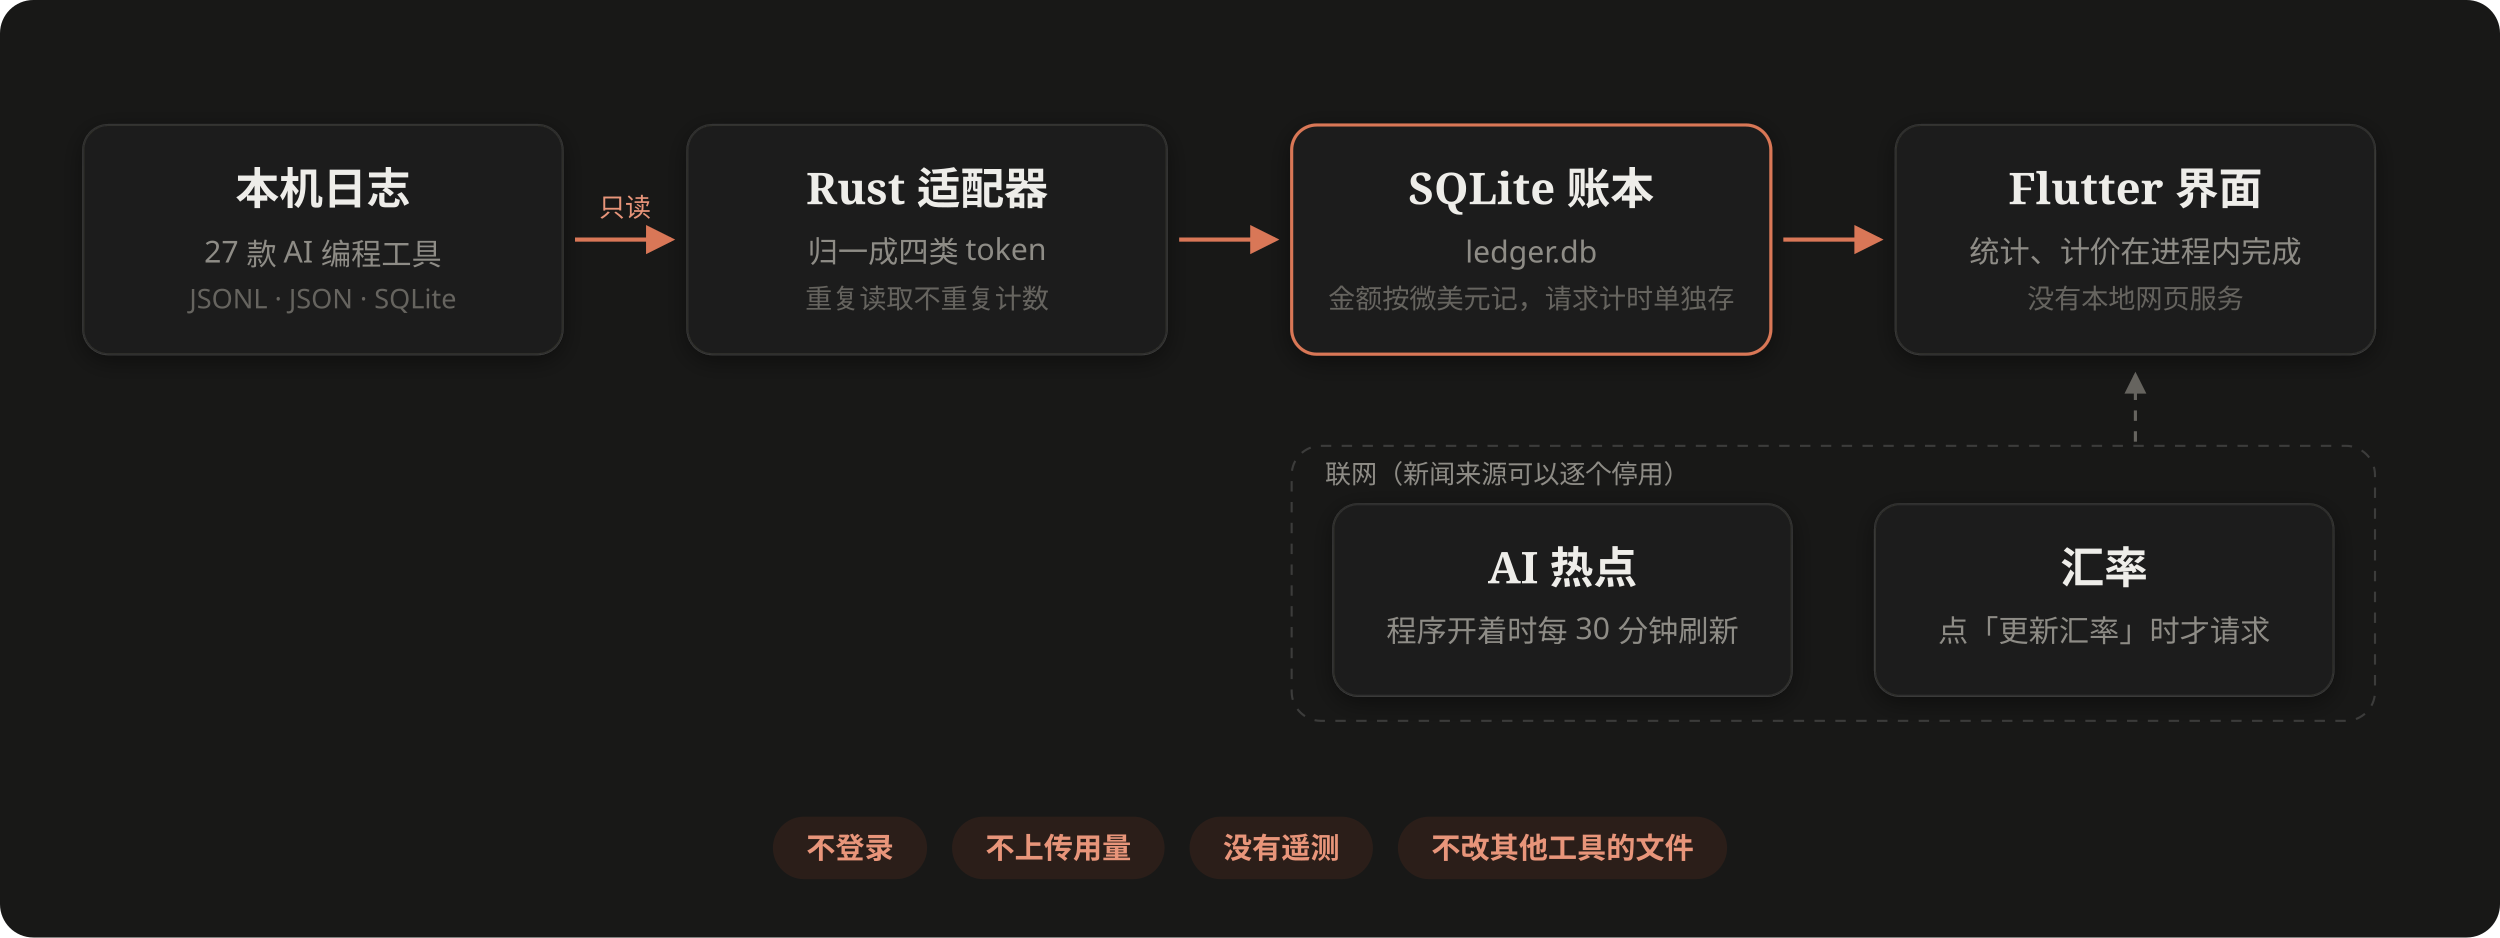
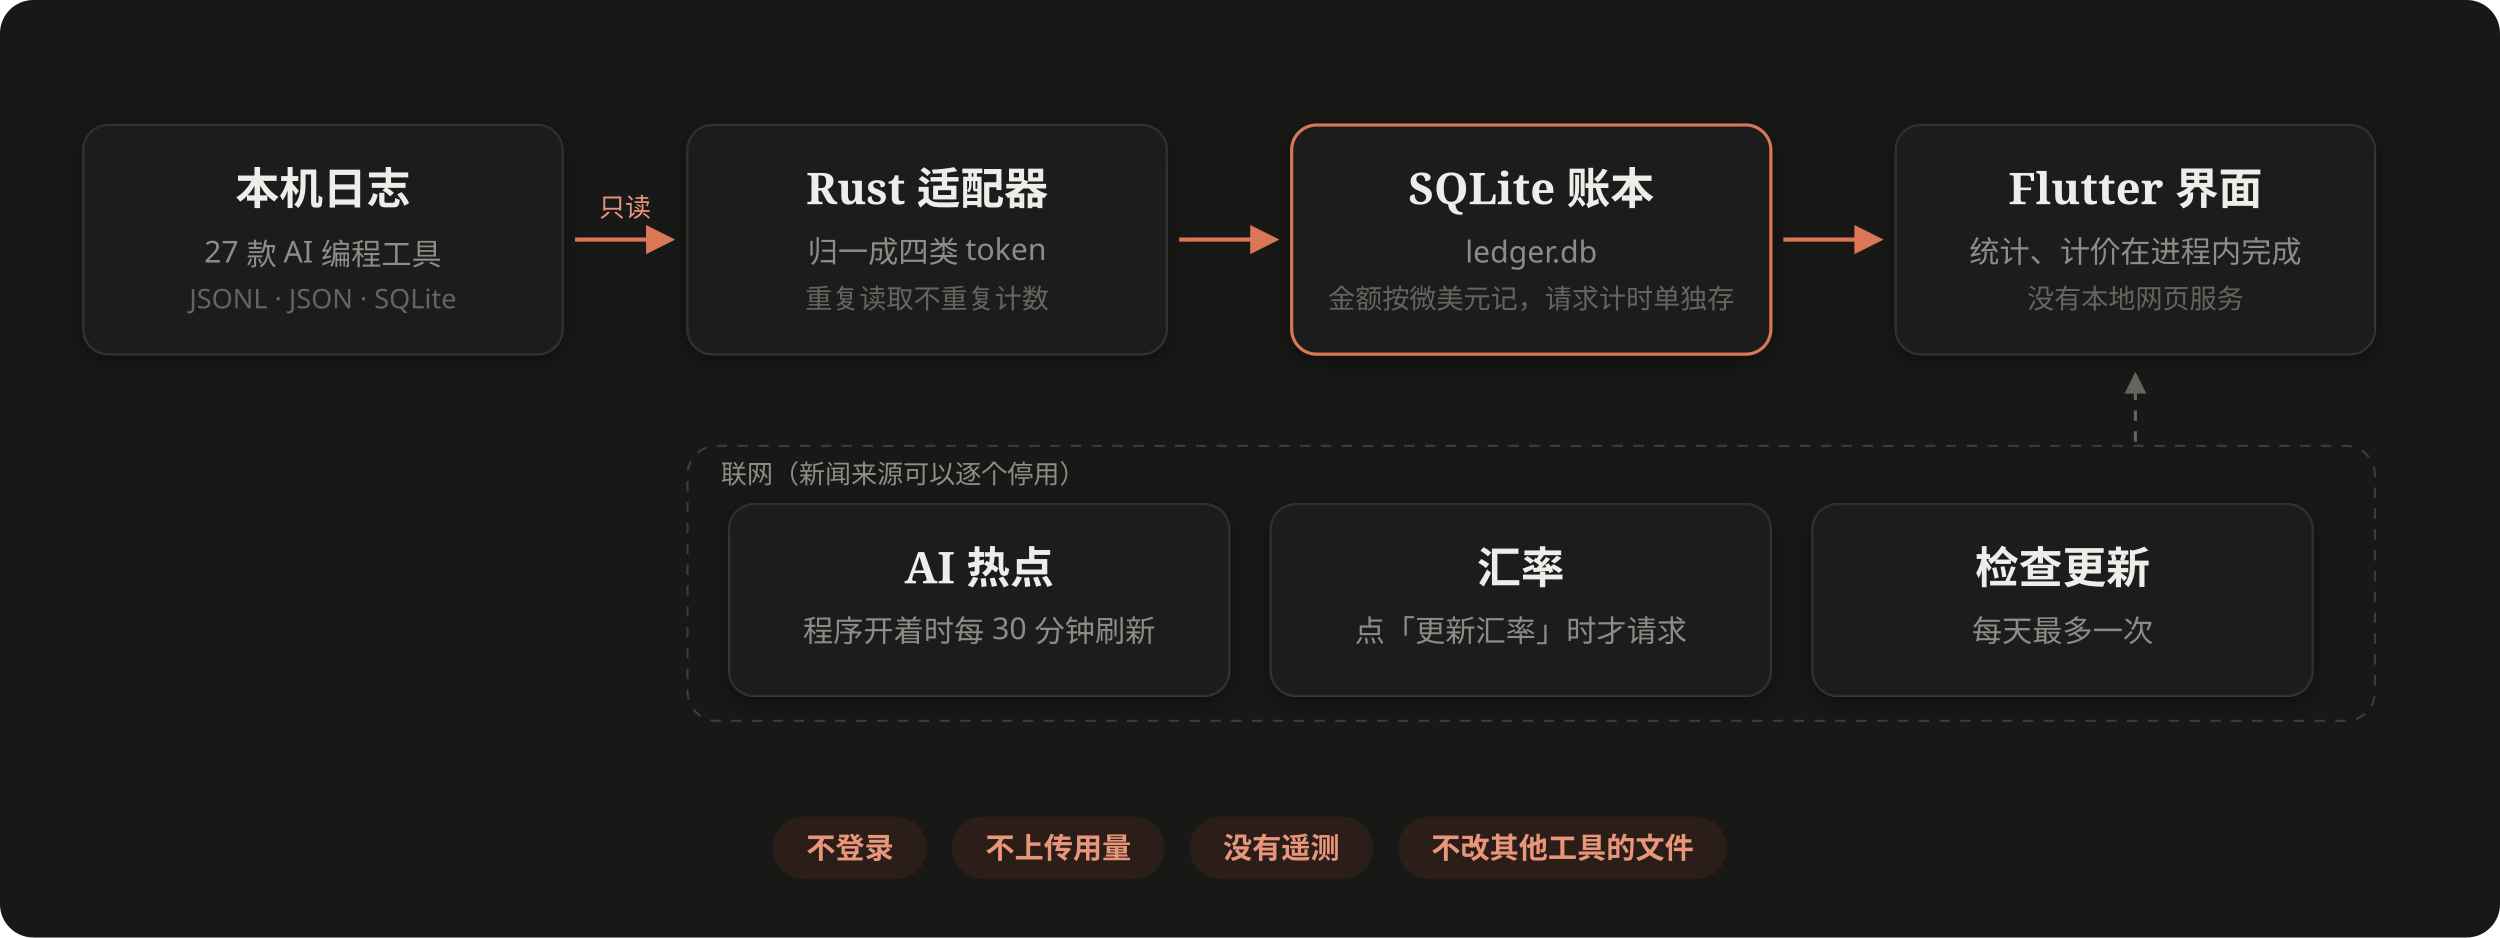
<svg xmlns="http://www.w3.org/2000/svg" viewBox="0 0 1200 450" width="1200" height="450" role="img">
  <rect width="1200" height="450" rx="16" fill="#181817" />
  <defs>
    <marker id="hA" viewBox="0 0 10 10" refX="8.5" refY="5" markerWidth="7" markerHeight="7" orient="auto-start-reverse">
      <path d="M0 0L10 5L0 10z" fill="#d97757" />
    </marker>
    <marker id="mA" viewBox="0 0 10 10" refX="8.5" refY="5" markerWidth="7" markerHeight="7" orient="auto-start-reverse">
      <path d="M0 0L10 5L0 10z" fill="#66645f" />
    </marker>
    <filter id="sA" x="-10%" y="-20%" width="120%" height="150%">
      <feDropShadow dx="0" dy="3" stdDeviation="6" flood-color="#000" flood-opacity="0.45" />
    </filter>
  </defs>
  <rect x="40" y="60" width="230" height="110" rx="12" fill="#1e1e1c" stroke="rgba(255,255,255,.08)" stroke-width="1" filter="url(#sA)" />
  <text x="155" y="98" text-anchor="middle" font-family="'Noto Serif SC','Source Han Serif SC','Songti SC',Georgia,serif" font-size="21" font-weight="600" fill="#eeede9">本机日志</text>
  <text x="155" y="126" text-anchor="middle" font-family="'Segoe UI','Microsoft YaHei','PingFang SC','Noto Sans SC',sans-serif" font-size="14.5" fill="#8e8c86">27 款 AI 编程工具</text>
  <text x="155" y="148" text-anchor="middle" font-family="'Segoe UI','Microsoft YaHei','PingFang SC','Noto Sans SC',sans-serif" font-size="13" fill="#66645f">JSONL · JSON · SQLite</text>
  <rect x="330" y="60" width="230" height="110" rx="12" fill="#1e1e1c" stroke="rgba(255,255,255,.08)" stroke-width="1" filter="url(#sA)" />
  <text x="445" y="98" text-anchor="middle" font-family="'Noto Serif SC','Source Han Serif SC','Songti SC',Georgia,serif" font-size="21" font-weight="600" fill="#eeede9">Rust 适配器</text>
  <text x="445" y="126" text-anchor="middle" font-family="'Segoe UI','Microsoft YaHei','PingFang SC','Noto Sans SC',sans-serif" font-size="14.5" fill="#8e8c86">归一成四类 token</text>
  <text x="445" y="148" text-anchor="middle" font-family="'Segoe UI','Microsoft YaHei','PingFang SC','Noto Sans SC',sans-serif" font-size="13" fill="#66645f">重复读取不重复计数</text>
  <rect x="620" y="60" width="230" height="110" rx="12" fill="#1e1e1c" stroke="#d97757" stroke-width="1.5" filter="url(#sA)" />
  <text x="735" y="98" text-anchor="middle" font-family="'Noto Serif SC','Source Han Serif SC','Songti SC',Georgia,serif" font-size="21" font-weight="600" fill="#eeede9">SQLite 账本</text>
  <text x="735" y="126" text-anchor="middle" font-family="'Segoe UI','Microsoft YaHei','PingFang SC','Noto Sans SC',sans-serif" font-size="14.5" fill="#8e8c86">ledger.db</text>
  <text x="735" y="148" text-anchor="middle" font-family="'Segoe UI','Microsoft YaHei','PingFang SC','Noto Sans SC',sans-serif" font-size="13" fill="#66645f">金额按微美元记，请求计时单独存</text>
  <rect x="910" y="60" width="230" height="110" rx="12" fill="#1e1e1c" stroke="rgba(255,255,255,.08)" stroke-width="1" filter="url(#sA)" />
  <text x="1025" y="98" text-anchor="middle" font-family="'Noto Serif SC','Source Han Serif SC','Songti SC',Georgia,serif" font-size="21" font-weight="600" fill="#eeede9">Flutter 界面</text>
  <text x="1025" y="126" text-anchor="middle" font-family="'Segoe UI','Microsoft YaHei','PingFang SC','Noto Sans SC',sans-serif" font-size="14.5" fill="#8e8c86">统计、计价在进程内完成</text>
  <text x="1025" y="148" text-anchor="middle" font-family="'Segoe UI','Microsoft YaHei','PingFang SC','Noto Sans SC',sans-serif" font-size="13" fill="#66645f">没有本地网页服务</text>
  <path d="M276 115H322" fill="none" stroke="#d97757" stroke-width="2" marker-end="url(#hA)" />
  <text x="300" y="104" text-anchor="middle" font-family="'Segoe UI','Microsoft YaHei','PingFang SC','Noto Sans SC',sans-serif" font-size="12.5" fill="#e8957a">只读</text>
  <path d="M566 115H612" fill="none" stroke="#d97757" stroke-width="2" marker-end="url(#hA)" />
  <path d="M856 115H902" fill="none" stroke="#d97757" stroke-width="2" marker-end="url(#hA)" />
-   <rect x="620" y="214" width="520" height="132" rx="14" fill="none" stroke="rgba(255,255,255,.16)" stroke-dasharray="5 5" />
-   <text x="636" y="232" font-family="'Segoe UI','Microsoft YaHei','PingFang SC','Noto Sans SC',sans-serif" font-size="12.5" fill="#8e8c86">联网（新闻来源可以逐个停用）</text>
-   <rect x="640" y="242" width="220" height="92" rx="12" fill="#1e1e1c" stroke="rgba(255,255,255,.08)" stroke-width="1" filter="url(#sA)" />
-   <text x="750" y="280" text-anchor="middle" font-family="'Noto Serif SC','Source Han Serif SC','Songti SC',Georgia,serif" font-size="21" font-weight="600" fill="#eeede9">AI 热点</text>
-   <text x="750" y="308" text-anchor="middle" font-family="'Segoe UI','Microsoft YaHei','PingFang SC','Noto Sans SC',sans-serif" font-size="14.5" fill="#8e8c86">程序开着时每 30 分钟刷新</text>
-   <rect x="900" y="242" width="220" height="92" rx="12" fill="#1e1e1c" stroke="rgba(255,255,255,.08)" stroke-width="1" filter="url(#sA)" />
-   <text x="1010" y="280" text-anchor="middle" font-family="'Noto Serif SC','Source Han Serif SC','Songti SC',Georgia,serif" font-size="21" font-weight="600" fill="#eeede9">汇率</text>
-   <text x="1010" y="308" text-anchor="middle" font-family="'Segoe UI','Microsoft YaHei','PingFang SC','Noto Sans SC',sans-serif" font-size="14.5" fill="#8e8c86">点「更新汇率」时才请求</text>
+   <rect x="330" y="214" width="810" height="132" rx="14" fill="none" stroke="rgba(255,255,255,.16)" stroke-dasharray="5 5" />
+   <text x="346" y="232" font-family="'Segoe UI','Microsoft YaHei','PingFang SC','Noto Sans SC',sans-serif" font-size="12.5" fill="#8e8c86">联网（新闻来源可以逐个停用）</text>
+   <rect x="350" y="242" width="240" height="92" rx="12" fill="#1e1e1c" stroke="rgba(255,255,255,.08)" stroke-width="1" filter="url(#sA)" />
+   <text x="470" y="280" text-anchor="middle" font-family="'Noto Serif SC','Source Han Serif SC','Songti SC',Georgia,serif" font-size="21" font-weight="600" fill="#eeede9">AI 热点</text>
+   <text x="470" y="308" text-anchor="middle" font-family="'Segoe UI','Microsoft YaHei','PingFang SC','Noto Sans SC',sans-serif" font-size="14.5" fill="#8e8c86">程序开着时每 30 分钟刷新</text>
+   <rect x="610" y="242" width="240" height="92" rx="12" fill="#1e1e1c" stroke="rgba(255,255,255,.08)" stroke-width="1" filter="url(#sA)" />
+   <text x="730" y="280" text-anchor="middle" font-family="'Noto Serif SC','Source Han Serif SC','Songti SC',Georgia,serif" font-size="21" font-weight="600" fill="#eeede9">汇率</text>
+   <text x="730" y="308" text-anchor="middle" font-family="'Segoe UI','Microsoft YaHei','PingFang SC','Noto Sans SC',sans-serif" font-size="14.5" fill="#8e8c86">点「更新汇率」时才请求</text>
+   <rect x="870" y="242" width="240" height="92" rx="12" fill="#1e1e1c" stroke="rgba(255,255,255,.08)" stroke-width="1" filter="url(#sA)" />
+   <text x="990" y="280" text-anchor="middle" font-family="'Noto Serif SC','Source Han Serif SC','Songti SC',Georgia,serif" font-size="21" font-weight="600" fill="#eeede9">检查更新</text>
+   <text x="990" y="308" text-anchor="middle" font-family="'Segoe UI','Microsoft YaHei','PingFang SC','Noto Sans SC',sans-serif" font-size="14.5" fill="#8e8c86">每天最多一次</text>
  <path d="M1025 212V180" fill="none" stroke="#66645f" stroke-width="1.5" stroke-dasharray="5 5" marker-end="url(#mA)" />
  <rect x="371" y="392" width="74" height="30" rx="15" fill="#2b1e19" />
  <text x="408" y="412" text-anchor="middle" font-family="'Segoe UI','Microsoft YaHei','PingFang SC','Noto Sans SC',sans-serif" font-size="14" font-weight="600" fill="#e8957a">不登录</text>
  <rect x="457" y="392" width="102" height="30" rx="15" fill="#2b1e19" />
  <text x="508" y="412" text-anchor="middle" font-family="'Segoe UI','Microsoft YaHei','PingFang SC','Noto Sans SC',sans-serif" font-size="14" font-weight="600" fill="#e8957a">不上传用量</text>
  <rect x="571" y="392" width="88" height="30" rx="15" fill="#2b1e19" />
  <text x="615" y="412" text-anchor="middle" font-family="'Segoe UI','Microsoft YaHei','PingFang SC','Noto Sans SC',sans-serif" font-size="14" font-weight="600" fill="#e8957a">没有遥测</text>
  <rect x="671" y="392" width="158" height="30" rx="15" fill="#2b1e19" />
  <text x="750" y="412" text-anchor="middle" font-family="'Segoe UI','Microsoft YaHei','PingFang SC','Noto Sans SC',sans-serif" font-size="14" font-weight="600" fill="#e8957a">不改其他工具的文件</text>
</svg>
